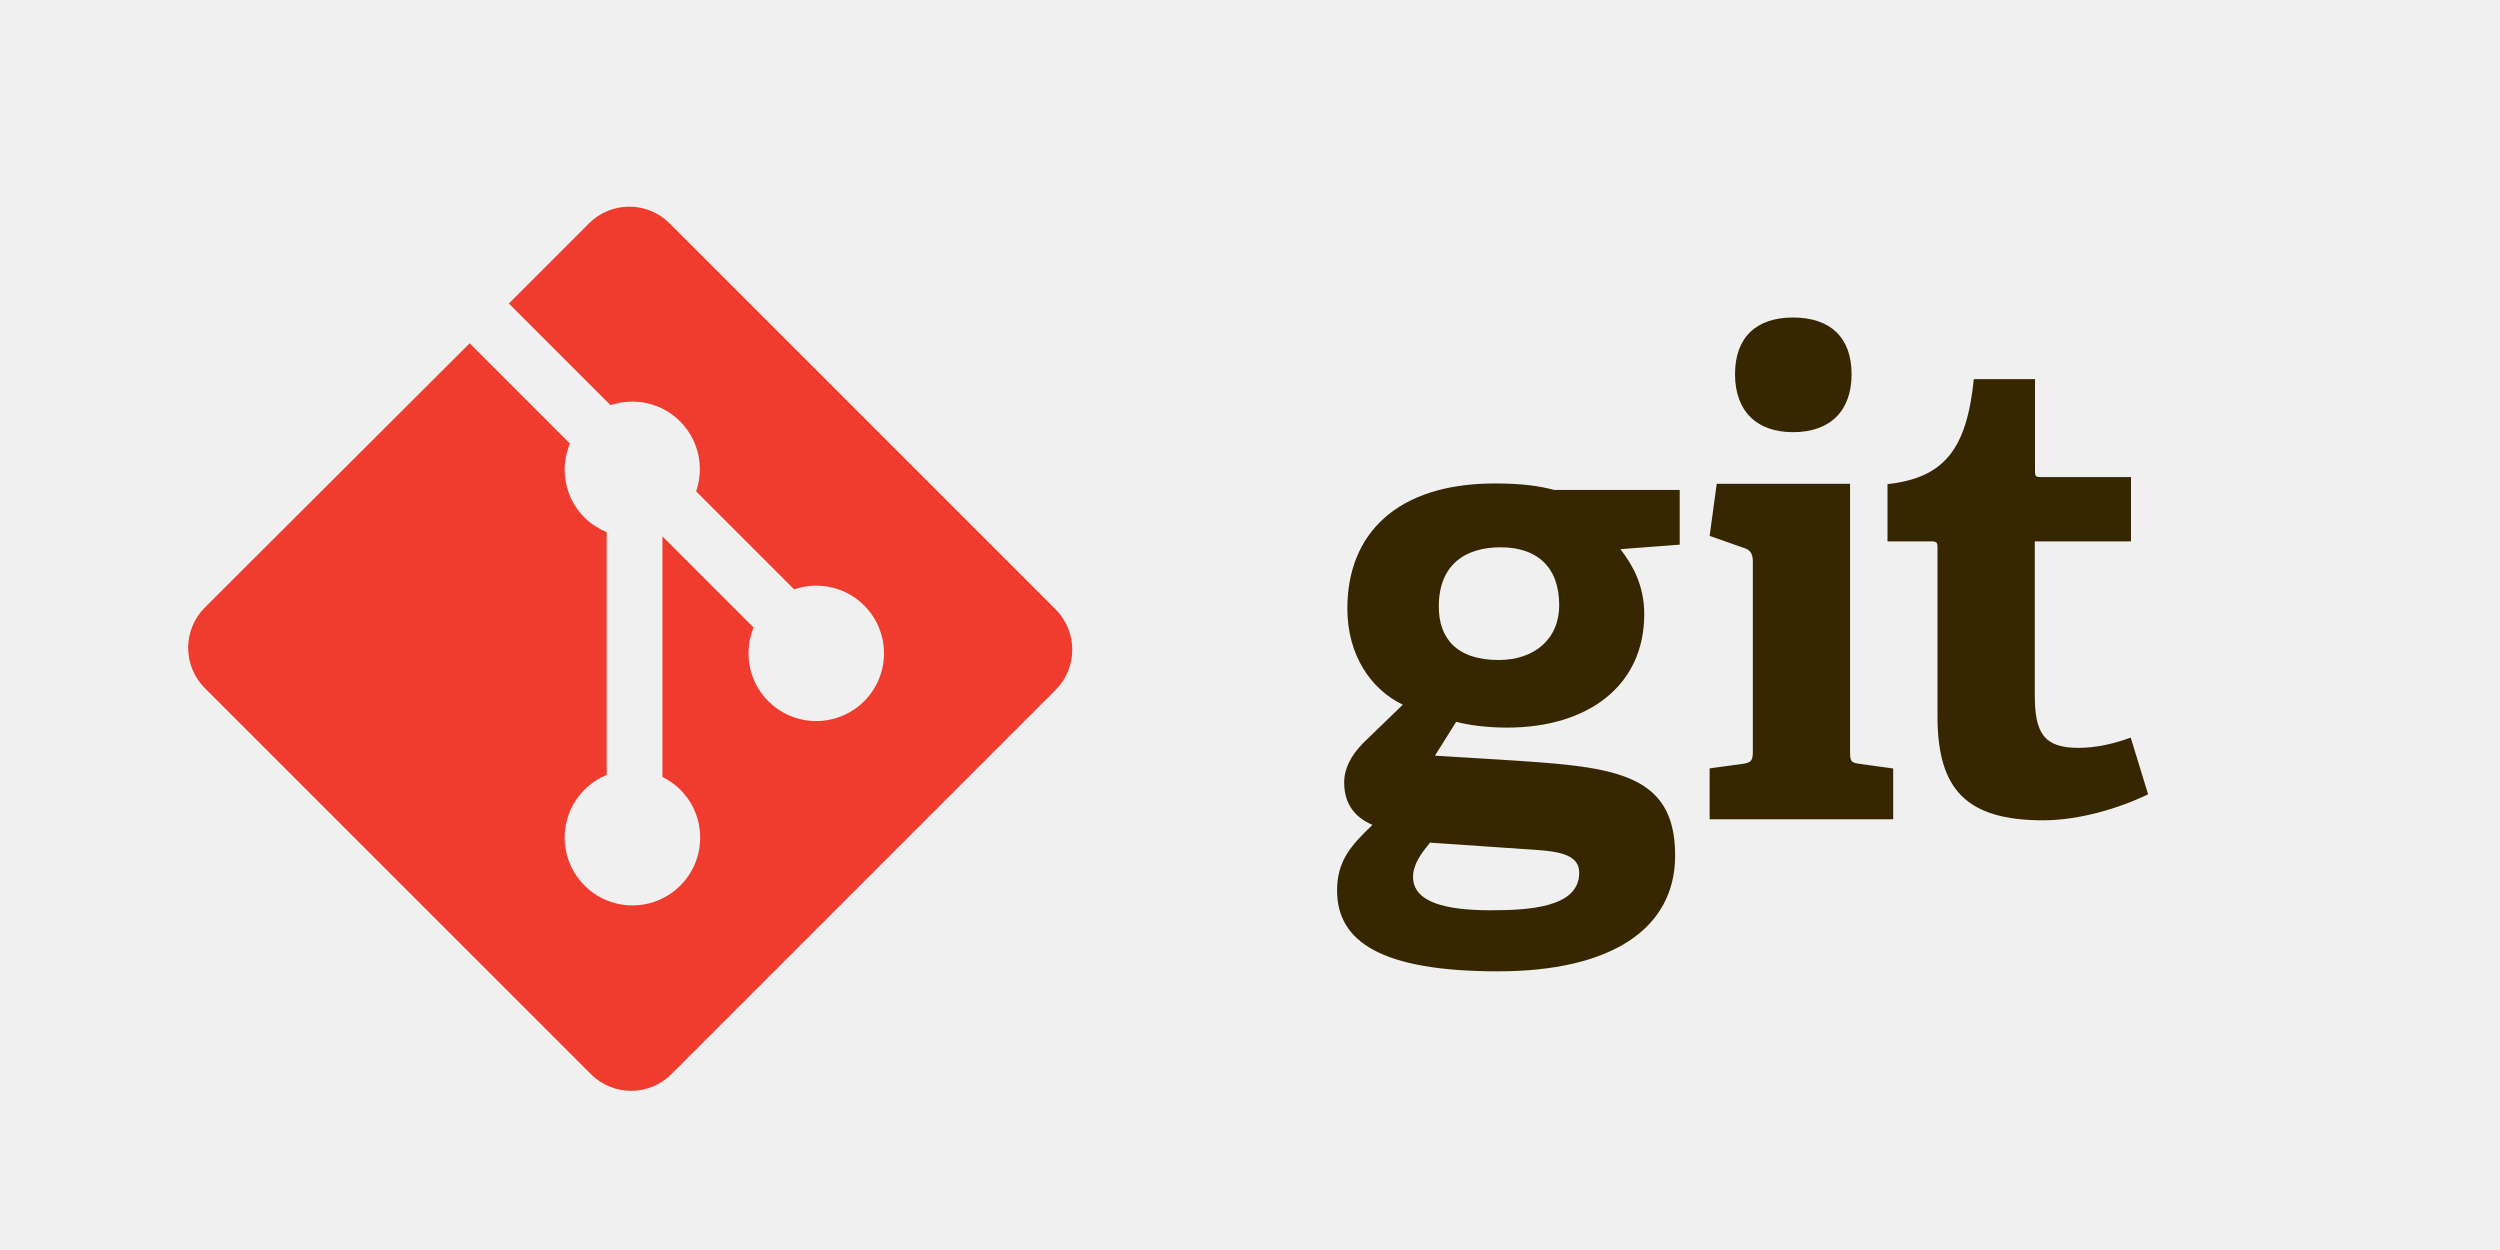
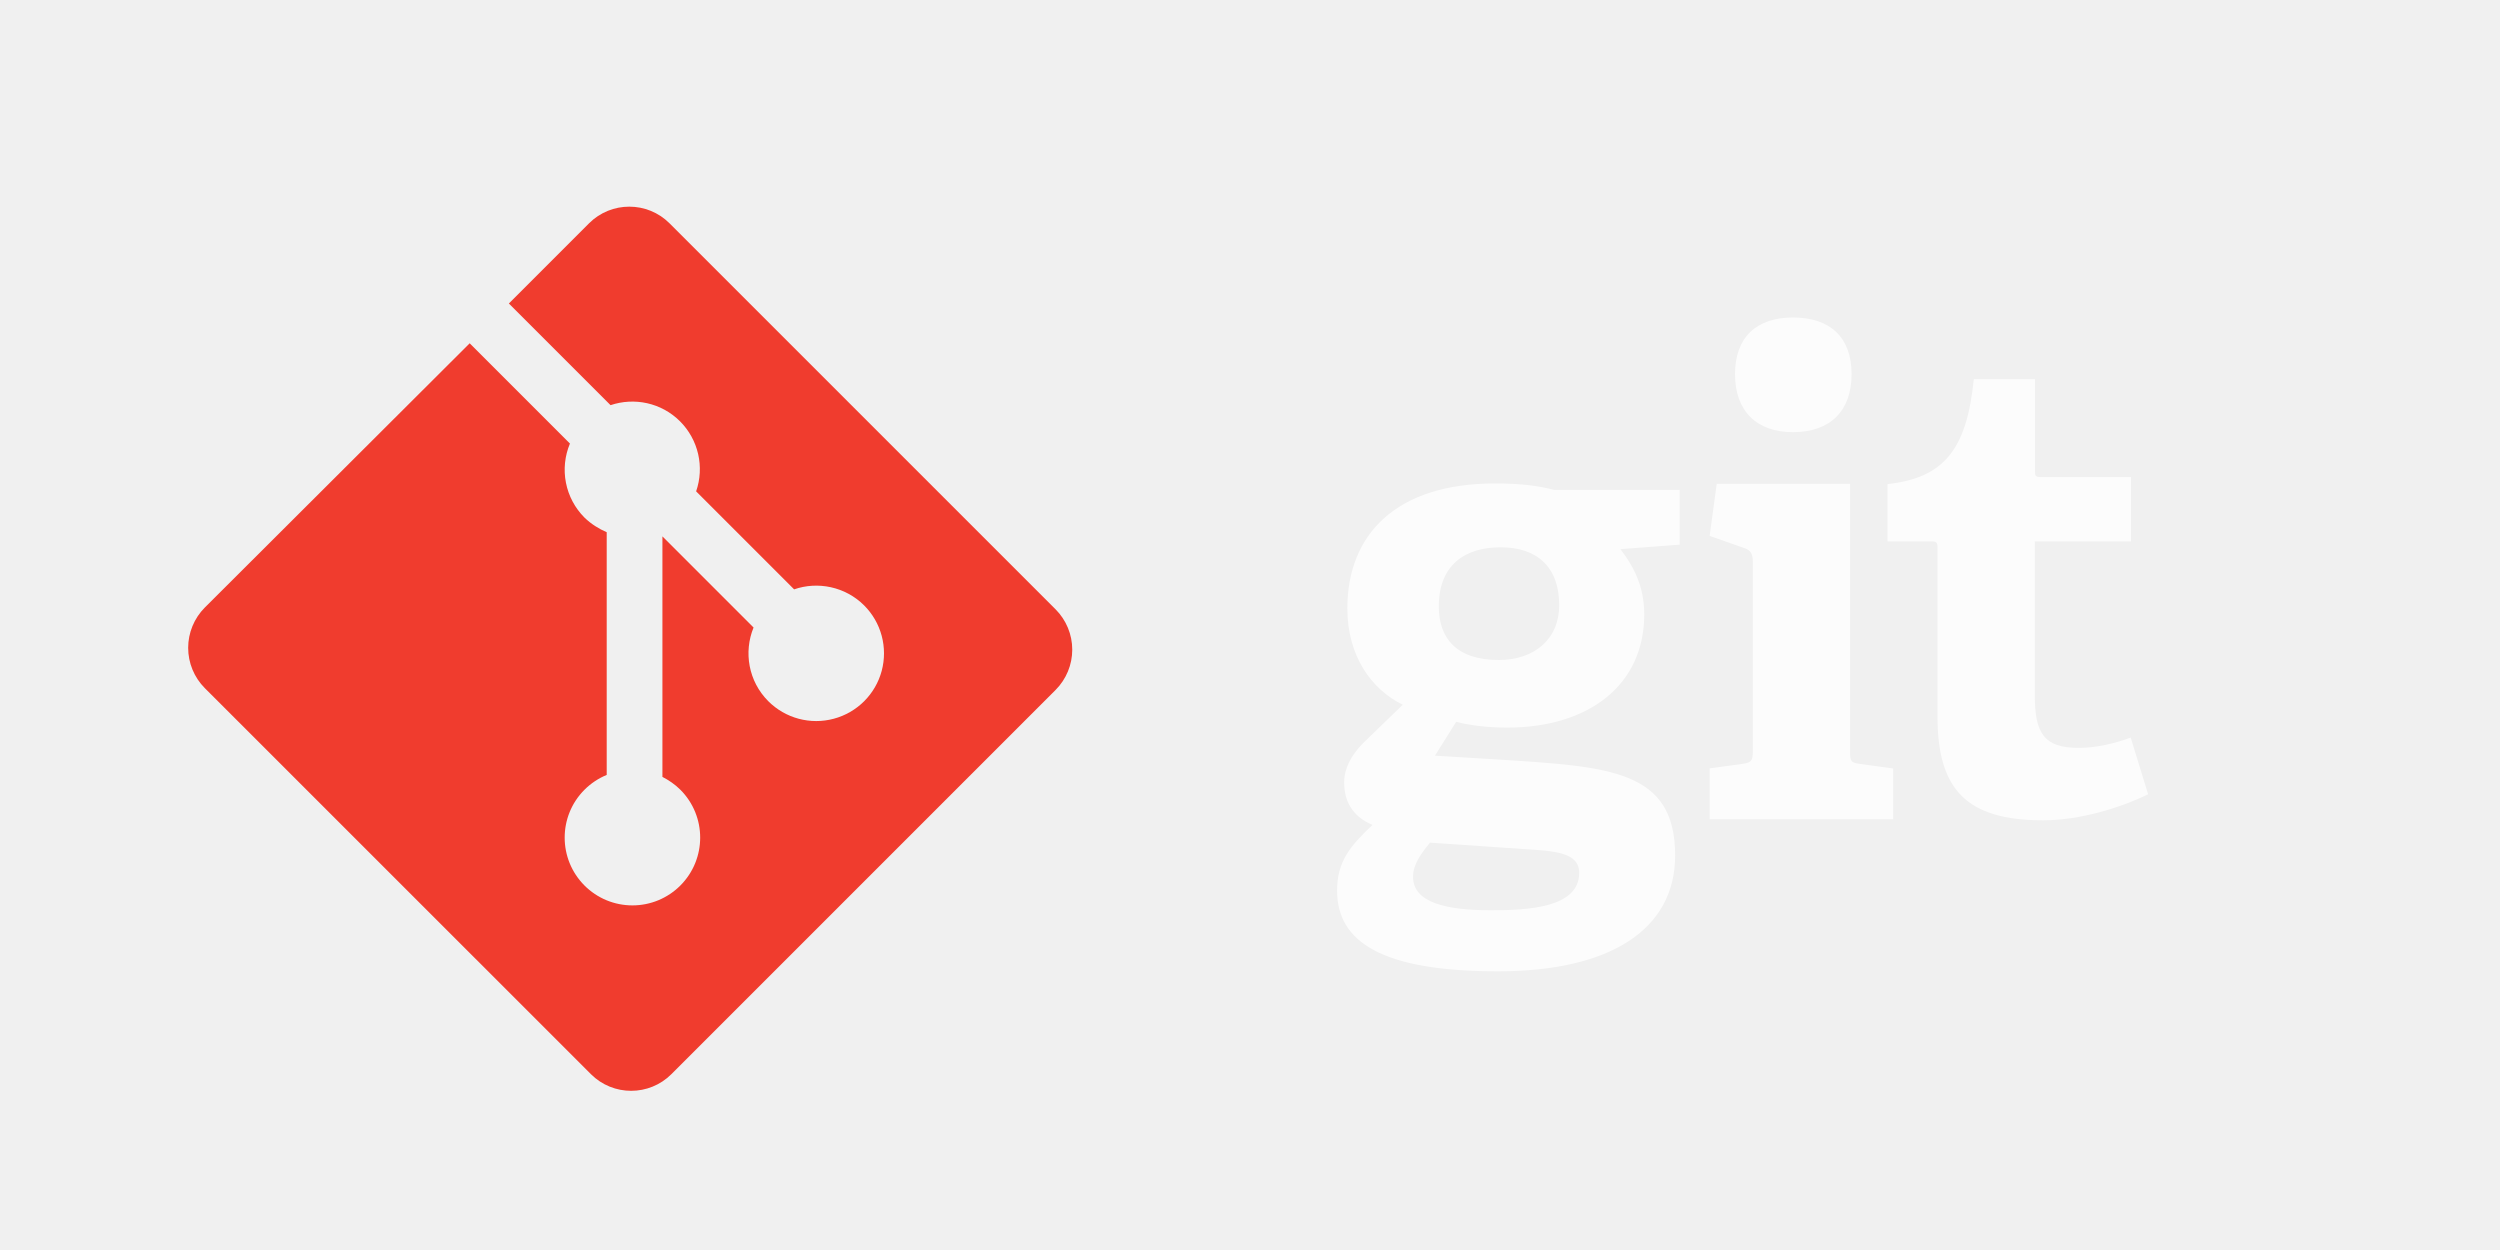
- <svg xmlns="http://www.w3.org/2000/svg" width="120" height="60">
-   <path d="M72.03 26.27c-1.7 0-2.968.835-2.968 2.845 0 1.5.835 2.565 2.875 2.565 1.73 0 2.905-1.02 2.905-2.628 0-1.825-1.05-2.782-2.812-2.782zm-3.4 14.19c-.403.494-.804 1.02-.804 1.625 0 1.235 1.575 1.608 3.74 1.608 1.793 0 4.235-.125 4.235-1.793 0-.99-1.175-1.052-2.66-1.145l-4.5-.308zm9.15-14.098c.555.713 1.144 1.7 1.144 3.123 0 3.43-2.7 5.44-6.584 5.44-1 0-1.875-.125-2.443-.278l-1.02 1.625 3.03.185c5.35.34 8.5.496 8.5 4.605 0 3.556-3.12 5.562-8.5 5.562-5.595 0-7.727-1.422-7.727-3.875 0-1.39.62-2.133 1.7-3.154-1.02-.43-1.36-1.204-1.36-2.038 0-.68.34-1.3.897-1.875l1.916-1.855c-1.515-.74-2.66-2.35-2.66-4.625 0-3.555 2.35-5.996 7.08-5.996 1.33 0 2.134.123 2.845.31h6.028v2.627l-2.845.216m8.282-5.615c-1.75 0-2.782-1.02-2.782-2.784s1.02-2.72 2.782-2.72c1.793 0 2.813.96 2.813 2.72s-1.02 2.784-2.812 2.784zm-4 18.578v-2.44l1.578-.216c.432-.062.495-.155.495-.62V26.96c0-.34-.093-.556-.403-.65l-1.67-.587.34-2.502h6.4v12.83c0 .495.03.556.495.62l1.575.216v2.438H82.06m21.05-1.2c-1.33.65-3.278 1.25-5.04 1.25-3.68 0-5.07-1.482-5.07-4.977v-8.1c0-.185 0-.31-.25-.31H90.6v-2.75c2.72-.3 3.803-1.67 4.143-5.04h2.937v4.39c0 .215 0 .31.248.31h4.36v3.09H97.67v7.375c0 1.825.434 2.535 2.1 2.535.866 0 1.75-.216 2.504-.494l.835 2.72" fill="#362701" />
-   <path d="M50.67 29.25L32.138 10.72c-1.066-1.067-2.797-1.067-3.865 0l-3.847 3.848 4.88 4.88c1.135-.383 2.435-.125 3.337.777a3.25 3.25 0 0 1 .771 3.36l4.704 4.704c1.125-.392 2.45-.137 3.36.77a3.25 3.25 0 0 1-1.459 5.441 3.25 3.25 0 0 1-3.141-.842c-.955-.956-1.19-2.36-.707-3.537l-4.375-4.375v11.545c.3.154.602.357.86.615 1.27 1.27 1.27 3.328 0 4.6a3.25 3.25 0 0 1-4.599 0c-1.27-1.273-1.27-3.33 0-4.6a3.27 3.27 0 0 1 1.065-.71V25.546c-.375-.16-.75-.394-1.065-.7a3.25 3.25 0 0 1-.7-3.555l-4.812-4.813L9.83 29.163a2.74 2.74 0 0 0 0 3.866l18.533 18.53c1.066 1.067 2.797 1.067 3.865 0L50.67 33.116a2.74 2.74 0 0 0 0-3.866" fill="#f03c2e" />
+ <svg xmlns="http://www.w3.org/2000/svg" width="120" height="60" viewBox="0 0 120 60" fill="none">
+   <path d="M72.03 26.27C70.33 26.27 69.062 27.105 69.062 29.115C69.062 30.615 69.897 31.68 71.937 31.68C73.667 31.68 74.842 30.66 74.842 29.052C74.842 27.227 73.792 26.27 72.03 26.27ZM68.63 40.46C68.227 40.954 67.826 41.48 67.826 42.085C67.826 43.32 69.401 43.693 71.566 43.693C73.359 43.693 75.801 43.568 75.801 41.9C75.801 40.91 74.626 40.848 73.141 40.755L68.641 40.447L68.63 40.46ZM77.78 26.362C78.335 27.075 78.924 28.062 78.924 29.485C78.924 32.915 76.224 34.925 72.34 34.925C71.34 34.925 70.465 34.8 69.897 34.647L68.877 36.272L71.907 36.457C77.257 36.797 80.407 36.953 80.407 41.062C80.407 44.618 77.287 46.624 71.907 46.624C66.312 46.624 64.18 45.202 64.18 42.749C64.18 41.359 64.8 40.616 65.88 39.595C64.86 39.165 64.52 38.391 64.52 37.557C64.52 36.877 64.86 36.257 65.417 35.682L67.333 33.827C65.818 33.087 64.673 31.477 64.673 29.202C64.673 25.647 67.023 23.206 71.753 23.206C73.083 23.206 73.887 23.329 74.598 23.516H80.626V26.143L77.781 26.359M86.063 20.744C84.313 20.744 83.281 19.724 83.281 17.96C83.281 16.196 84.301 15.24 86.063 15.24C87.856 15.24 88.876 16.2 88.876 17.96C88.876 19.72 87.855 20.744 86.063 20.744ZM82.063 39.322V36.882L83.641 36.666C84.073 36.604 84.136 36.511 84.136 36.046V26.96C84.136 26.62 84.043 26.404 83.733 26.31L82.063 25.723L82.403 23.221H88.803V36.051C88.803 36.546 88.833 36.607 89.298 36.671L90.873 36.887V39.325H82.06M103.11 38.125C101.78 38.775 99.832 39.375 98.07 39.375C94.39 39.375 93 37.893 93 34.398V26.298C93 26.113 93 25.988 92.75 25.988H90.6V23.238C93.32 22.938 94.403 21.568 94.743 18.198H97.68V22.588C97.68 22.803 97.68 22.898 97.928 22.898H102.288V25.988H97.67V33.363C97.67 35.188 98.104 35.898 99.77 35.898C100.636 35.898 101.52 35.682 102.274 35.404L103.109 38.124" fill="white" fill-opacity="0.8" />
+   <path d="M50.67 29.25L32.138 10.72C31.072 9.653 29.341 9.653 28.273 10.72L24.426 14.568L29.306 19.448C30.441 19.065 31.741 19.323 32.643 20.225C33.074 20.656 33.374 21.2 33.511 21.794C33.647 22.389 33.614 23.009 33.414 23.585L38.118 28.289C39.243 27.897 40.568 28.152 41.478 29.059C41.882 29.462 42.173 29.965 42.321 30.517C42.469 31.069 42.469 31.65 42.322 32.201C42.174 32.753 41.883 33.256 41.479 33.66C41.074 34.063 40.571 34.353 40.019 34.5C39.468 34.648 38.887 34.648 38.336 34.5C37.784 34.352 37.282 34.062 36.878 33.658C35.923 32.702 35.688 31.298 36.171 30.121L31.796 25.746V37.291C32.096 37.445 32.398 37.648 32.656 37.906C33.926 39.176 33.926 41.234 32.656 42.506C32.354 42.808 31.996 43.048 31.601 43.212C31.207 43.375 30.784 43.459 30.357 43.459C29.929 43.459 29.506 43.375 29.112 43.212C28.717 43.048 28.359 42.808 28.057 42.506C26.787 41.233 26.787 39.176 28.057 37.906C28.362 37.602 28.724 37.36 29.122 37.196V25.546C28.747 25.386 28.372 25.152 28.057 24.846C27.601 24.39 27.29 23.808 27.166 23.175C27.041 22.542 27.108 21.886 27.357 21.291L22.545 16.478L9.83 29.163C9.319 29.677 9.032 30.372 9.032 31.096C9.032 31.82 9.319 32.516 9.83 33.029L28.363 51.559C29.429 52.626 31.16 52.626 32.228 51.559L50.67 33.116C51.181 32.602 51.468 31.907 51.468 31.183C51.468 30.459 51.181 29.764 50.67 29.25Z" fill="#F03C2E" />
</svg>
